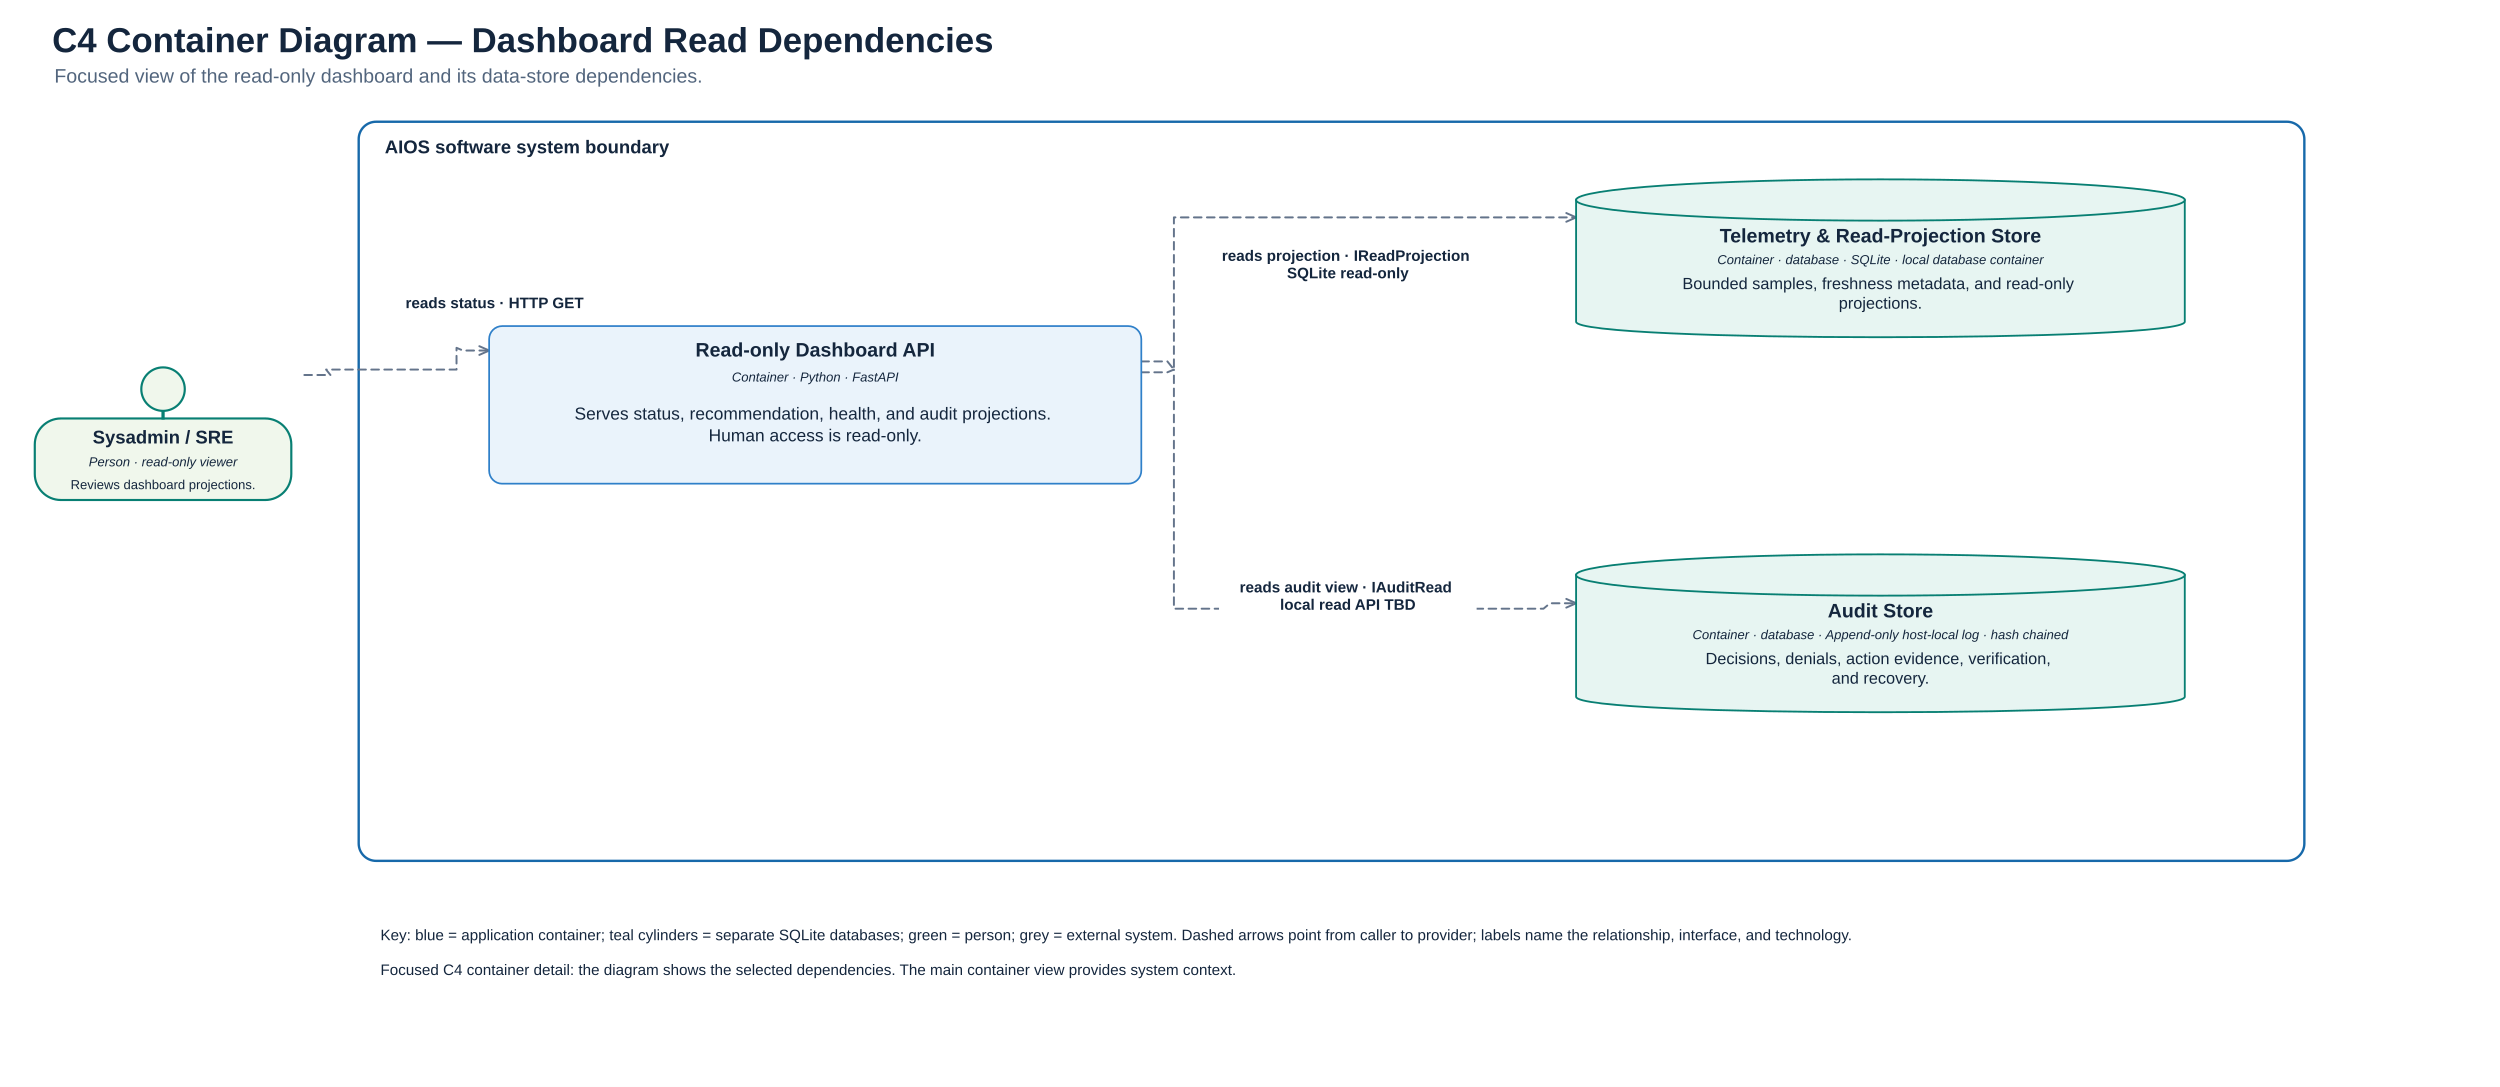
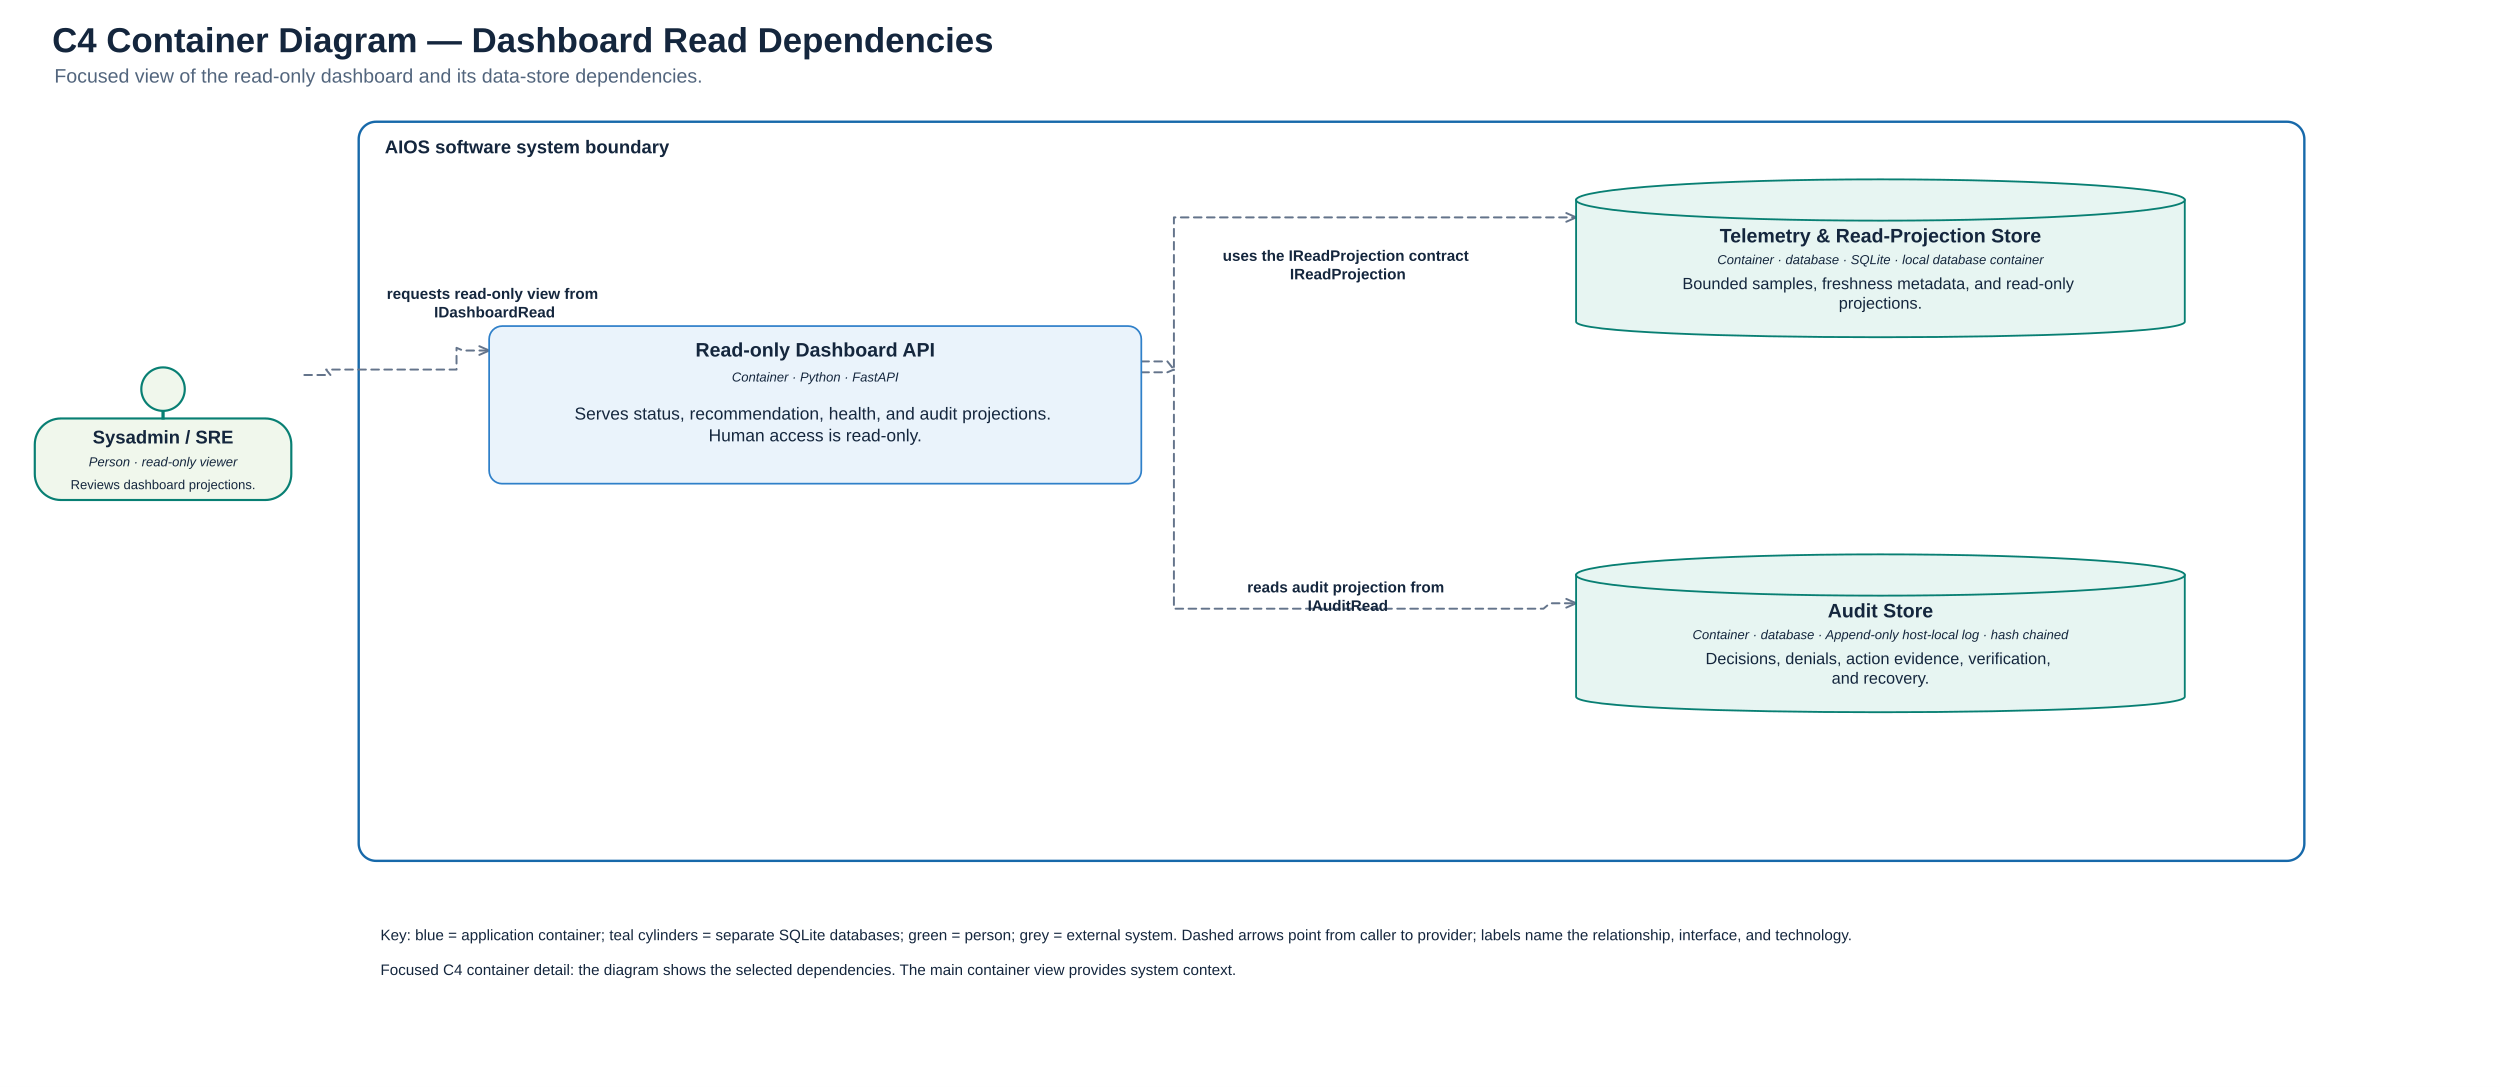
<svg xmlns="http://www.w3.org/2000/svg" width="2300px" height="1000px" viewBox="0 0 2300 1000">
  <rect width="2300" height="1000" fill="#fff" />
  <style>text{font-family:Arial,Helvetica,sans-serif;fill:#14263d} .title{font-size:32px;font-weight:700}.subtitle{font-size:18px;fill:#52657d} .layer{font-size:16px;font-weight:700;fill:#1769aa} .small{font-size:13px;fill:#52657d}</style>
  <text class="title" x="48" y="48">C4 Container Diagram — Dashboard Read Dependencies</text>
  <text class="subtitle" x="50" y="76">Focused view of the read-only dashboard and its data-store dependencies.</text>
  <rect x="330" y="112" width="1790" height="680" rx="16" fill="#fff" stroke="#1769aa" stroke-width="2.2" />
  <text class="" x="354" y="141" text-anchor="start" font-size="17" fill="#1769aa" font-weight="700">
    <tspan x="354" dy="0">AIOS software system boundary</tspan>
  </text>
  <path d="M 280 345 L 304 345 L 300 340 L 420 340 L 420 320 L 426 322.5 L 450 322.5" fill="none" stroke="#64748b" stroke-width="1.8" stroke-dasharray="7 5" stroke-linecap="round" stroke-linejoin="round" />
  <path d="M 441 326.5 L 450 322.5 L 441 318.5" fill="none" stroke="#64748b" stroke-width="1.8" stroke-linecap="round" stroke-linejoin="round" />
-   <rect x="358" y="267.5" width="194" height="25" rx="3" fill="#fff" stroke="none" stroke-width="0" />
-   <text class="" x="455" y="283.5" text-anchor="middle" font-size="14" fill="#14263d" font-weight="700">
-     <tspan x="455" dy="0">reads status · HTTP GET</tspan>
+   <text class="" x="455" y="275" text-anchor="middle" font-size="14" fill="#14263d" font-weight="700">
+     <tspan x="455" dy="0">requests read-only view from</tspan>
+     <tspan x="455" dy="17">IDashboardRead</tspan>
  </text>
  <path d="M 1050 332.5 L 1074 332.5 L 1080 340 L 1080 200 L 1450 200" fill="none" stroke="#64748b" stroke-width="1.8" stroke-dasharray="7 5" stroke-linecap="round" stroke-linejoin="round" />
  <path d="M 1441 204 L 1450 200 L 1441 196" fill="none" stroke="#64748b" stroke-width="1.8" stroke-linecap="round" stroke-linejoin="round" />
-   <rect x="1103.5" y="224" width="273" height="42" rx="3" fill="#fff" stroke="none" stroke-width="0" />
  <text class="" x="1240" y="240" text-anchor="middle" font-size="14" fill="#14263d" font-weight="700">
-     <tspan x="1240" dy="0">reads projection · IReadProjection</tspan>
-     <tspan x="1240" dy="16">SQLite read-only</tspan>
+     <tspan x="1240" dy="0">uses the IReadProjection contract</tspan>
+     <tspan x="1240" dy="17">IReadProjection</tspan>
  </text>
  <path d="M 1050 342.5 L 1074 342.5 L 1080 340 L 1080 560 L 1420 560 L 1426 555 L 1450 555" fill="none" stroke="#64748b" stroke-width="1.8" stroke-dasharray="7 5" stroke-linecap="round" stroke-linejoin="round" />
  <path d="M 1441 559 L 1450 555 L 1441 551" fill="none" stroke="#64748b" stroke-width="1.8" stroke-linecap="round" stroke-linejoin="round" />
-   <rect x="1121.5" y="529" width="237" height="42" rx="3" fill="#fff" stroke="none" stroke-width="0" />
  <text class="" x="1240" y="545" text-anchor="middle" font-size="14" fill="#14263d" font-weight="700">
-     <tspan x="1240" dy="0">reads audit view · IAuditRead</tspan>
-     <tspan x="1240" dy="16">local read API TBD</tspan>
+     <tspan x="1240" dy="0">reads audit projection from</tspan>
+     <tspan x="1240" dy="17">IAuditRead</tspan>
  </text>
  <g class="person">
    <rect x="32" y="385" width="236" height="75" rx="24" fill="#f0f7ec" stroke="#087f73" stroke-width="2" />
    <path d="M 150 378 V 386" stroke="#087f73" stroke-width="3" />
    <circle cx="150" cy="358" r="20" fill="#f0f7ec" stroke="#087f73" stroke-width="2" />
    <text class="" x="150" y="408" text-anchor="middle" font-size="17" fill="#14263d" font-weight="700">
      <tspan x="150" dy="0">Sysadmin / SRE</tspan>
    </text>
    <text class="" x="150" y="429" text-anchor="middle" font-size="12" fill="#52657d" font-weight="400" font-style="italic">
      <tspan x="150" dy="0">Person · read-only viewer</tspan>
    </text>
    <text class="" x="150" y="450" text-anchor="middle" font-size="12" fill="#14263d" font-weight="400">
      <tspan x="150" dy="0">Reviews dashboard projections.</tspan>
    </text>
  </g>
  <rect x="450" y="300" width="600" height="145" rx="12" fill="#eaf3fb" stroke="#2f80c9" stroke-width="1.6" />
  <text class="" x="750" y="328" text-anchor="middle" font-size="18" fill="#14263d" font-weight="700">
    <tspan x="750" dy="0">Read-only Dashboard API</tspan>
  </text>
  <text class="" x="750" y="351" text-anchor="middle" font-size="12" fill="#52657d" font-weight="400" font-style="italic">
    <tspan x="750" dy="0">Container · Python · FastAPI</tspan>
  </text>
  <text class="" x="750" y="386" text-anchor="middle" font-size="16" fill="#14263d" font-weight="400">
    <tspan x="750" dy="0">Serves status, recommendation, health, and audit projections.</tspan>
    <tspan x="750" dy="20">Human access is read-only.</tspan>
  </text>
  <path d="M 1450 184 C 1450 165 2010 165 2010 184 L 2010 296 C 2010 315 1450 315 1450 296 Z" fill="#e7f5f2" stroke="#087f73" stroke-width="1.7" stroke-linecap="round" stroke-linejoin="round" />
  <ellipse cx="1730" cy="184" rx="280" ry="19" fill="#e7f5f2" stroke="#087f73" stroke-width="1.7" />
  <text class="" x="1730" y="223" text-anchor="middle" font-size="18" fill="#14263d" font-weight="700">
    <tspan x="1730" dy="0">Telemetry &amp; Read-Projection Store</tspan>
  </text>
  <text class="" x="1730" y="243" text-anchor="middle" font-size="12" fill="#52657d" font-weight="400" font-style="italic">
    <tspan x="1730" dy="0">Container · database · SQLite · local database container</tspan>
  </text>
  <text class="" x="1730" y="266" text-anchor="middle" font-size="15" fill="#14263d" font-weight="400">
    <tspan x="1730" dy="0">Bounded samples, freshness metadata, and read-only</tspan>
    <tspan x="1730" dy="18">projections.</tspan>
  </text>
  <path d="M 1450 529 C 1450 510 2010 510 2010 529 L 2010 641 C 2010 660 1450 660 1450 641 Z" fill="#e7f5f2" stroke="#087f73" stroke-width="1.7" stroke-linecap="round" stroke-linejoin="round" />
  <ellipse cx="1730" cy="529" rx="280" ry="19" fill="#e7f5f2" stroke="#087f73" stroke-width="1.7" />
  <text class="" x="1730" y="568" text-anchor="middle" font-size="18" fill="#14263d" font-weight="700">
    <tspan x="1730" dy="0">Audit Store</tspan>
  </text>
  <text class="" x="1730" y="588" text-anchor="middle" font-size="12" fill="#52657d" font-weight="400" font-style="italic">
    <tspan x="1730" dy="0">Container · database · Append-only host-local log · hash chained</tspan>
  </text>
  <text class="" x="1730" y="611" text-anchor="middle" font-size="15" fill="#14263d" font-weight="400">
    <tspan x="1730" dy="0">Decisions, denials, action evidence, verification,</tspan>
    <tspan x="1730" dy="18">and recovery.</tspan>
  </text>
  <text class="" x="350" y="865" text-anchor="start" font-size="14" fill="#52657d" font-weight="400">
    <tspan x="350" dy="0">Key: blue = application container; teal cylinders = separate SQLite databases; green = person; grey = external system. Dashed arrows point from caller to provider; labels name the relationship, interface, and technology.</tspan>
  </text>
  <text class="" x="350" y="897" text-anchor="start" font-size="14" fill="#52657d" font-weight="400">
    <tspan x="350" dy="0">Focused C4 container detail: the diagram shows the selected dependencies. The main container view provides system context.</tspan>
  </text>
</svg>
